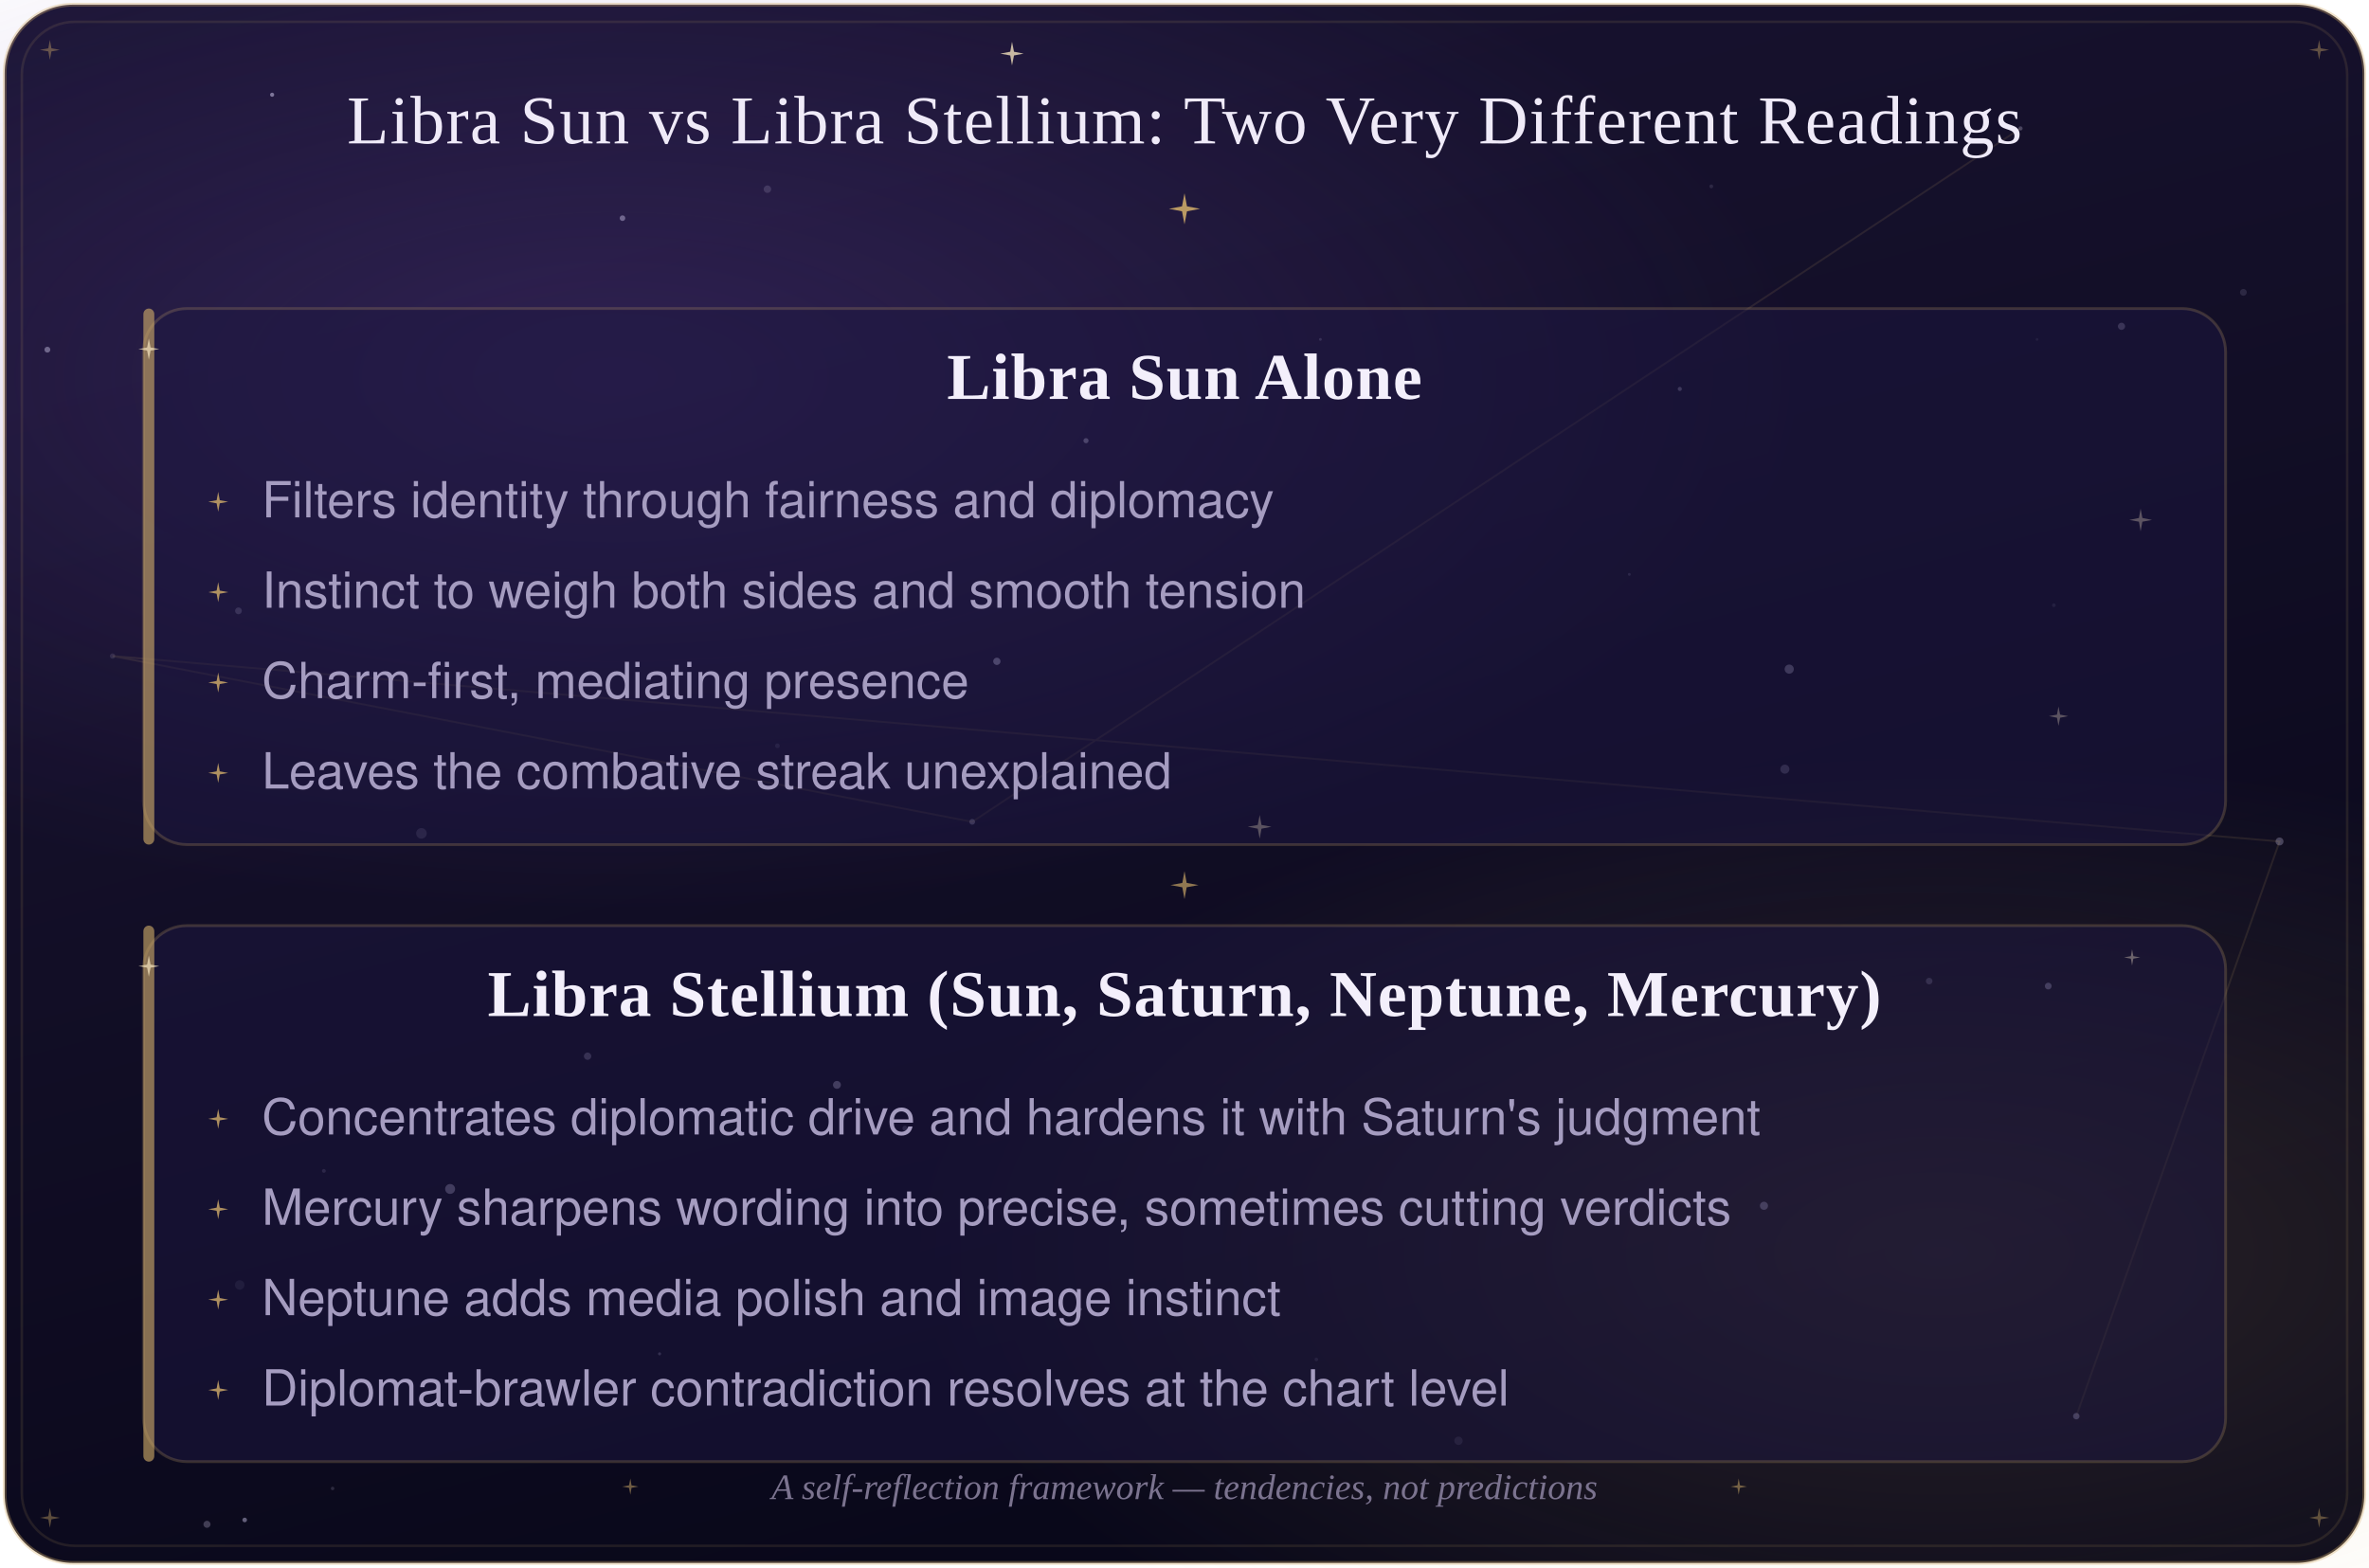
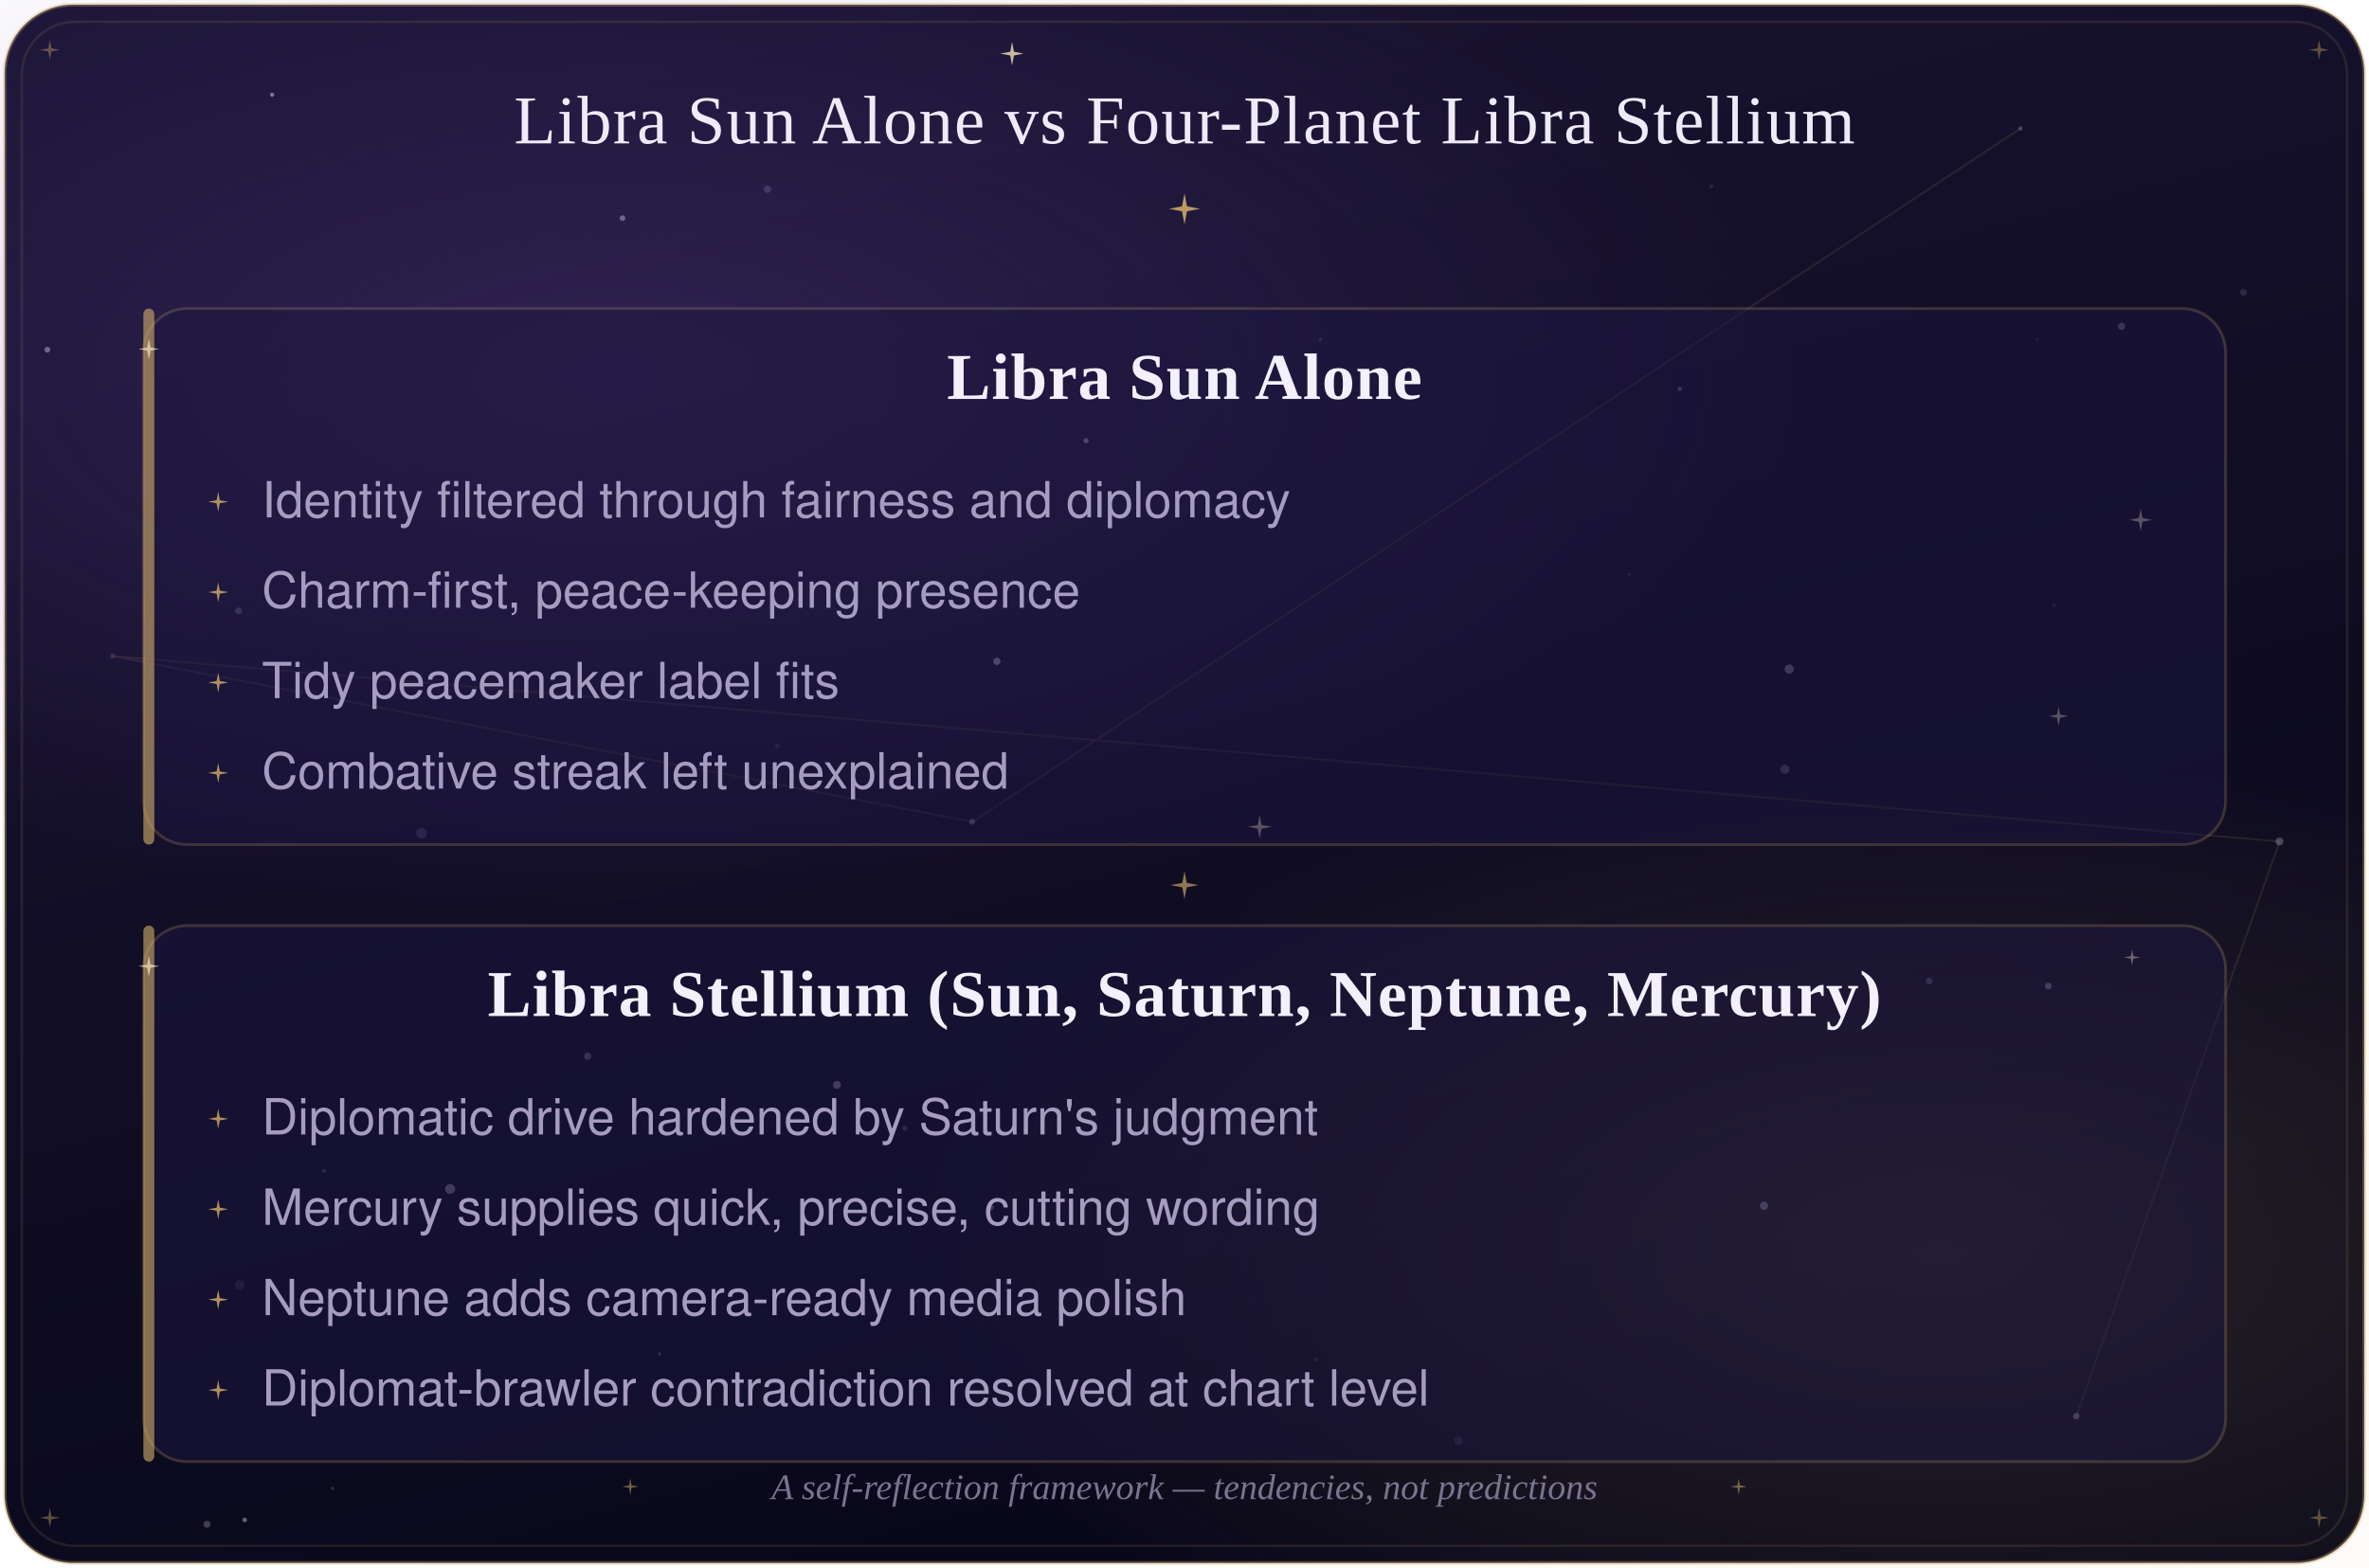
- <svg xmlns="http://www.w3.org/2000/svg" viewBox="0 0 760 503" role="img" aria-label="Libra Sun vs Libra Stellium: Two Very Different Readings">
+ <svg xmlns="http://www.w3.org/2000/svg" viewBox="0 0 760 503" role="img" aria-label="Libra Sun Alone vs Four-Planet Libra Stellium">
  <defs>
    <linearGradient id="sharonosbournezodiacsign0en-panel" x1="0" y1="0" x2="0.4" y2="1">
      <stop offset="0" stop-color="#1a1433" />
      <stop offset="0.55" stop-color="#120e26" />
      <stop offset="1" stop-color="#09081a" />
    </linearGradient>
    <radialGradient id="sharonosbournezodiacsign0en-foil" cx="0.42" cy="0.34" r="0.75">
      <stop offset="0" stop-color="#fbf0d2" />
      <stop offset="0.5" stop-color="#e8c882" />
      <stop offset="1" stop-color="#b8923f" />
    </radialGradient>
    <radialGradient id="sharonosbournezodiacsign0en-glow" cx="0.5" cy="0.5" r="0.5">
      <stop offset="0" stop-color="#f6e6bf" />
      <stop offset="1" stop-color="#f6e6bf" stop-opacity="0" />
    </radialGradient>
    <radialGradient id="sharonosbournezodiacsign0en-neb1" cx="0.5" cy="0.5" r="0.5">
      <stop offset="0" stop-color="#6f4bb0" stop-opacity="0.28" />
      <stop offset="1" stop-color="#6f4bb0" stop-opacity="0" />
    </radialGradient>
    <radialGradient id="sharonosbournezodiacsign0en-neb2" cx="0.5" cy="0.5" r="0.5">
      <stop offset="0" stop-color="#d4af6a" stop-opacity="0.16" />
      <stop offset="1" stop-color="#d4af6a" stop-opacity="0" />
    </radialGradient>
    <linearGradient id="sharonosbournezodiacsign0en-rule" x1="0" y1="0" x2="1" y2="0">
      <stop offset="0" stop-color="#d4af6a" stop-opacity="0" />
      <stop offset="0.5" stop-color="#d4af6a" stop-opacity="0.6" />
      <stop offset="1" stop-color="#d4af6a" stop-opacity="0" />
    </linearGradient>
  </defs>
  <rect x="1.5" y="1.5" width="757" height="500" rx="22" fill="url(#sharonosbournezodiacsign0en-panel)" />
  <ellipse cx="198" cy="121" rx="380" ry="171" fill="url(#sharonosbournezodiacsign0en-neb1)" />
  <ellipse cx="623" cy="402" rx="334" ry="161" fill="url(#sharonosbournezodiacsign0en-neb2)" />
  <circle cx="87.3" cy="30.4" r="0.66" fill="#cfc8ea" opacity="0.53" />
  <circle cx="549.0" cy="59.8" r="0.61" fill="#cfc8ea" opacity="0.13" />
  <circle cx="76.5" cy="196.0" r="1.09" fill="#cfc8ea" opacity="0.32" />
  <circle cx="103.9" cy="375.7" r="0.61" fill="#cfc8ea" opacity="0.24" />
  <circle cx="467.9" cy="462.3" r="1.34" fill="#cfc8ea" opacity="0.16" />
  <circle cx="648.2" cy="41.2" r="0.68" fill="#cfc8ea" opacity="0.27" />
  <circle cx="199.7" cy="70.0" r="0.90" fill="#cfc8ea" opacity="0.43" />
  <circle cx="290.3" cy="362.0" r="0.79" fill="#cfc8ea" opacity="0.25" />
  <circle cx="538.9" cy="124.8" r="0.66" fill="#cfc8ea" opacity="0.40" />
  <circle cx="653.5" cy="108.9" r="0.43" fill="#cfc8ea" opacity="0.14" />
  <circle cx="246.2" cy="60.7" r="1.20" fill="#cfc8ea" opacity="0.17" />
  <circle cx="680.6" cy="104.7" r="1.15" fill="#cfc8ea" opacity="0.37" />
  <circle cx="106.7" cy="477.6" r="0.56" fill="#cfc8ea" opacity="0.17" />
  <circle cx="618.9" cy="314.8" r="1.06" fill="#cfc8ea" opacity="0.29" />
  <circle cx="574.0" cy="214.7" r="1.47" fill="#cfc8ea" opacity="0.42" />
  <circle cx="657.1" cy="316.4" r="1.09" fill="#cfc8ea" opacity="0.45" />
  <circle cx="188.5" cy="338.9" r="1.18" fill="#cfc8ea" opacity="0.34" />
  <circle cx="135.2" cy="267.4" r="1.70" fill="#cfc8ea" opacity="0.20" />
  <circle cx="76.9" cy="412.3" r="1.52" fill="#cfc8ea" opacity="0.13" />
  <circle cx="249.4" cy="239.3" r="0.76" fill="#cfc8ea" opacity="0.15" />
  <circle cx="108.3" cy="161.1" r="0.68" fill="#cfc8ea" opacity="0.23" />
  <circle cx="311.9" cy="263.7" r="0.92" fill="#cfc8ea" opacity="0.37" />
  <circle cx="348.4" cy="141.4" r="0.82" fill="#cfc8ea" opacity="0.52" />
  <circle cx="36.1" cy="210.5" r="0.85" fill="#cfc8ea" opacity="0.13" />
  <circle cx="211.6" cy="434.4" r="0.49" fill="#cfc8ea" opacity="0.33" />
  <circle cx="565.9" cy="386.9" r="1.30" fill="#cfc8ea" opacity="0.45" />
  <circle cx="15.2" cy="112.2" r="0.94" fill="#cfc8ea" opacity="0.44" />
  <circle cx="66.4" cy="489.1" r="1.13" fill="#cfc8ea" opacity="0.27" />
  <circle cx="319.8" cy="212.2" r="1.17" fill="#cfc8ea" opacity="0.54" />
  <circle cx="346.7" cy="420.1" r="0.42" fill="#cfc8ea" opacity="0.42" />
  <circle cx="731.3" cy="270.0" r="1.27" fill="#cfc8ea" opacity="0.29" />
  <circle cx="666.1" cy="454.4" r="1.04" fill="#cfc8ea" opacity="0.47" />
  <circle cx="422.3" cy="436.2" r="0.58" fill="#cfc8ea" opacity="0.16" />
  <circle cx="658.9" cy="194.2" r="0.59" fill="#cfc8ea" opacity="0.16" />
  <circle cx="144.4" cy="381.5" r="1.59" fill="#cfc8ea" opacity="0.46" />
  <circle cx="78.5" cy="487.7" r="0.74" fill="#cfc8ea" opacity="0.45" />
  <circle cx="719.7" cy="93.8" r="1.09" fill="#cfc8ea" opacity="0.14" />
  <circle cx="423.6" cy="108.9" r="0.45" fill="#cfc8ea" opacity="0.29" />
  <circle cx="317.8" cy="387.4" r="0.98" fill="#cfc8ea" opacity="0.43" />
  <circle cx="268.5" cy="348.1" r="1.26" fill="#cfc8ea" opacity="0.47" />
  <circle cx="522.7" cy="184.3" r="0.45" fill="#cfc8ea" opacity="0.23" />
  <circle cx="572.6" cy="246.8" r="1.45" fill="#cfc8ea" opacity="0.29" />
  <path d="M 660.377 226.7 L 660.9 229.3 L 663.5 229.774 L 660.9 230.3 L 660.377 232.9 L 659.9 230.3 L 657.3 229.774 L 659.9 229.3 Z" fill="#f6e6bf" opacity="0.605" />
  <path d="M 324.659 13.4 L 325.3 16.6 L 328.4 17.2 L 325.3 17.8 L 324.659 21.0 L 324.1 17.8 L 320.9 17.2 L 324.1 16.6 Z" fill="#f6e6bf" opacity="0.781" />
  <path d="M 683.983 304.6 L 684.4 306.8 L 686.6 307.194 L 684.4 307.6 L 683.983 309.8 L 683.6 307.6 L 681.4 307.194 L 683.6 306.8 Z" fill="#f6e6bf" opacity="0.751" />
  <path d="M 404.12 261.5 L 404.7 264.7 L 407.9 265.274 L 404.7 265.9 L 404.12 269.1 L 403.5 265.9 L 400.3 265.274 L 403.5 264.7 Z" fill="#f6e6bf" opacity="0.595" />
  <path d="M 686.734 163.2 L 687.3 166.2 L 690.4 166.827 L 687.3 167.4 L 686.734 170.5 L 686.2 167.4 L 683.1 166.827 L 686.2 166.2 Z" fill="#f6e6bf" opacity="0.604" />
  <path d="M 648.2 41.2 L 311.9 263.7 L 36.1 210.5 L 731.3 270.0 L 666.1 454.4" fill="none" stroke="#d4af6a" stroke-width="0.6" opacity="0.12" />
  <rect x="1.5" y="1.5" width="757" height="500" rx="22" fill="none" stroke="#d4af6a" stroke-opacity="0.34" stroke-width="1.2" />
  <rect x="7" y="7" width="746" height="489" rx="17" fill="none" stroke="#d4af6a" stroke-opacity="0.12" stroke-width="0.8" />
  <path d="M 16 12.8 L 16.5 15.5 L 19.2 16 L 16.5 16.5 L 16 19.2 L 15.5 16.5 L 12.8 16 L 15.5 15.5 Z" fill="#d4af6a" opacity="0.4" />
  <path d="M 744 12.8 L 744.5 15.5 L 747.2 16 L 744.5 16.5 L 744 19.2 L 743.5 16.5 L 740.8 16 L 743.5 15.5 Z" fill="#d4af6a" opacity="0.4" />
  <path d="M 16 483.8 L 16.5 486.5 L 19.2 487 L 16.5 487.5 L 16 490.2 L 15.5 487.5 L 12.8 487 L 15.5 486.5 Z" fill="#d4af6a" opacity="0.4" />
  <path d="M 744 483.8 L 744.5 486.5 L 747.2 487 L 744.5 487.5 L 744 490.2 L 743.5 487.5 L 740.8 487 L 743.5 486.5 Z" fill="#d4af6a" opacity="0.4" />
-   <text x="380" y="46" text-anchor="middle" font-family="Georgia, 'Times New Roman', serif" font-size="22" letter-spacing="0.4" fill="#efeaf8">Libra Sun vs Libra Stellium: Two Very Different Readings</text>
+   <text x="380" y="46" text-anchor="middle" font-family="Georgia, 'Times New Roman', serif" font-size="22" letter-spacing="0.4" fill="#efeaf8">Libra Sun Alone vs Four-Planet Libra Stellium</text>
  <line x1="230" y1="67" x2="368" y2="67" stroke="url(#sharonosbournezodiacsign0en-rule)" stroke-width="1" />
  <line x1="392" y1="67" x2="530" y2="67" stroke="url(#sharonosbournezodiacsign0en-rule)" stroke-width="1" />
  <path d="M 380 62.0 L 380.8 66.2 L 385.0 67 L 380.8 67.8 L 380 72.0 L 379.2 67.8 L 375.0 67 L 379.2 66.2 Z" fill="#d4af6a" opacity="0.85" />
  <rect x="46" y="99" width="668" height="172.0" rx="14" fill="#1d1740" fill-opacity="0.5" stroke="#d4af6a" stroke-opacity="0.22" stroke-width="0.9" />
  <rect x="46" y="99" width="3.5" height="172.0" rx="1.8" fill="#d4af6a" fill-opacity="0.6" />
  <path d="M 47.75 108.6 L 48.3 111.5 L 51.1 112 L 48.3 112.5 L 47.75 115.4 L 47.2 112.5 L 44.4 112 L 47.2 111.5 Z" fill="#f6e6bf" opacity="0.7" />
  <text x="380" y="128.0" text-anchor="middle" font-family="Georgia, 'Times New Roman', serif" font-size="21" font-weight="700" letter-spacing="0.3" fill="#f3effb">Libra Sun Alone</text>
  <path d="M 70 157.8 L 70.5 160.5 L 73.2 161 L 70.5 161.5 L 70 164.2 L 69.5 161.5 L 66.8 161 L 69.5 160.5 Z" fill="#d4af6a" opacity="0.8" />
-   <text x="84" y="166.0" font-family="Helvetica, Arial, sans-serif" font-size="16" fill="#a59cc0">Filters identity through fairness and diplomacy</text>
+   <text x="84" y="166.0" font-family="Helvetica, Arial, sans-serif" font-size="16" fill="#a59cc0">Identity filtered through fairness and diplomacy</text>
  <path d="M 70 186.8 L 70.5 189.5 L 73.2 190 L 70.5 190.5 L 70 193.2 L 69.5 190.5 L 66.8 190 L 69.5 189.5 Z" fill="#d4af6a" opacity="0.8" />
-   <text x="84" y="195.0" font-family="Helvetica, Arial, sans-serif" font-size="16" fill="#a59cc0">Instinct to weigh both sides and smooth tension</text>
+   <text x="84" y="195.0" font-family="Helvetica, Arial, sans-serif" font-size="16" fill="#a59cc0">Charm-first, peace-keeping presence</text>
  <path d="M 70 215.8 L 70.5 218.5 L 73.2 219 L 70.5 219.5 L 70 222.2 L 69.5 219.5 L 66.8 219 L 69.5 218.5 Z" fill="#d4af6a" opacity="0.8" />
-   <text x="84" y="224.0" font-family="Helvetica, Arial, sans-serif" font-size="16" fill="#a59cc0">Charm-first, mediating presence</text>
+   <text x="84" y="224.0" font-family="Helvetica, Arial, sans-serif" font-size="16" fill="#a59cc0">Tidy peacemaker label fits</text>
  <path d="M 70 244.8 L 70.5 247.5 L 73.2 248 L 70.5 248.5 L 70 251.2 L 69.5 248.5 L 66.8 248 L 69.5 247.5 Z" fill="#d4af6a" opacity="0.8" />
-   <text x="84" y="253.0" font-family="Helvetica, Arial, sans-serif" font-size="16" fill="#a59cc0">Leaves the combative streak unexplained</text>
+   <text x="84" y="253.0" font-family="Helvetica, Arial, sans-serif" font-size="16" fill="#a59cc0">Combative streak left unexplained</text>
  <path d="M 380 279.5 L 380.7 283.3 L 384.5 284 L 380.7 284.7 L 380 288.5 L 379.3 284.7 L 375.5 284 L 379.3 283.3 Z" fill="#d4af6a" opacity="0.65" />
  <rect x="46" y="297" width="668" height="172.0" rx="14" fill="#1d1740" fill-opacity="0.5" stroke="#d4af6a" stroke-opacity="0.22" stroke-width="0.9" />
  <rect x="46" y="297" width="3.5" height="172.0" rx="1.8" fill="#d4af6a" fill-opacity="0.6" />
  <path d="M 47.75 306.6 L 48.3 309.5 L 51.1 310 L 48.3 310.5 L 47.75 313.4 L 47.2 310.5 L 44.4 310 L 47.2 309.5 Z" fill="#f6e6bf" opacity="0.7" />
  <text x="380" y="326.0" text-anchor="middle" font-family="Georgia, 'Times New Roman', serif" font-size="21" font-weight="700" letter-spacing="0.3" fill="#f3effb">Libra Stellium (Sun, Saturn, Neptune, Mercury)</text>
  <path d="M 70 355.8 L 70.5 358.5 L 73.2 359 L 70.5 359.5 L 70 362.2 L 69.5 359.5 L 66.8 359 L 69.5 358.5 Z" fill="#d4af6a" opacity="0.8" />
-   <text x="84" y="364.0" font-family="Helvetica, Arial, sans-serif" font-size="16" fill="#a59cc0">Concentrates diplomatic drive and hardens it with Saturn's judgment</text>
+   <text x="84" y="364.0" font-family="Helvetica, Arial, sans-serif" font-size="16" fill="#a59cc0">Diplomatic drive hardened by Saturn's judgment</text>
  <path d="M 70 384.8 L 70.5 387.5 L 73.2 388 L 70.5 388.5 L 70 391.2 L 69.5 388.5 L 66.8 388 L 69.5 387.5 Z" fill="#d4af6a" opacity="0.8" />
-   <text x="84" y="393.0" font-family="Helvetica, Arial, sans-serif" font-size="16" fill="#a59cc0">Mercury sharpens wording into precise, sometimes cutting verdicts</text>
+   <text x="84" y="393.0" font-family="Helvetica, Arial, sans-serif" font-size="16" fill="#a59cc0">Mercury supplies quick, precise, cutting wording</text>
  <path d="M 70 413.8 L 70.5 416.5 L 73.2 417 L 70.5 417.5 L 70 420.2 L 69.5 417.5 L 66.8 417 L 69.5 416.5 Z" fill="#d4af6a" opacity="0.8" />
-   <text x="84" y="422.0" font-family="Helvetica, Arial, sans-serif" font-size="16" fill="#a59cc0">Neptune adds media polish and image instinct</text>
+   <text x="84" y="422.0" font-family="Helvetica, Arial, sans-serif" font-size="16" fill="#a59cc0">Neptune adds camera-ready media polish</text>
  <path d="M 70 442.8 L 70.5 445.5 L 73.2 446 L 70.5 446.5 L 70 449.2 L 69.5 446.5 L 66.8 446 L 69.5 445.5 Z" fill="#d4af6a" opacity="0.8" />
-   <text x="84" y="451.0" font-family="Helvetica, Arial, sans-serif" font-size="16" fill="#a59cc0">Diplomat-brawler contradiction resolves at the chart level</text>
+   <text x="84" y="451.0" font-family="Helvetica, Arial, sans-serif" font-size="16" fill="#a59cc0">Diplomat-brawler contradiction resolved at chart level</text>
  <path d="M 202.227 474.4 L 202.6 476.6 L 204.8 477 L 202.6 477.4 L 202.227 479.6 L 201.8 477.4 L 199.6 477 L 201.8 476.6 Z" fill="#d4af6a" opacity="0.5" />
  <text x="380" y="481" text-anchor="middle" font-family="Georgia, 'Times New Roman', serif" font-style="italic" font-size="11.5" fill="#7b738f">A self-reflection framework — tendencies, not predictions</text>
  <path d="M 557.773 474.4 L 558.2 476.6 L 560.4 477 L 558.2 477.4 L 557.773 479.6 L 557.4 477.4 L 555.2 477 L 557.4 476.6 Z" fill="#d4af6a" opacity="0.5" />
</svg>
